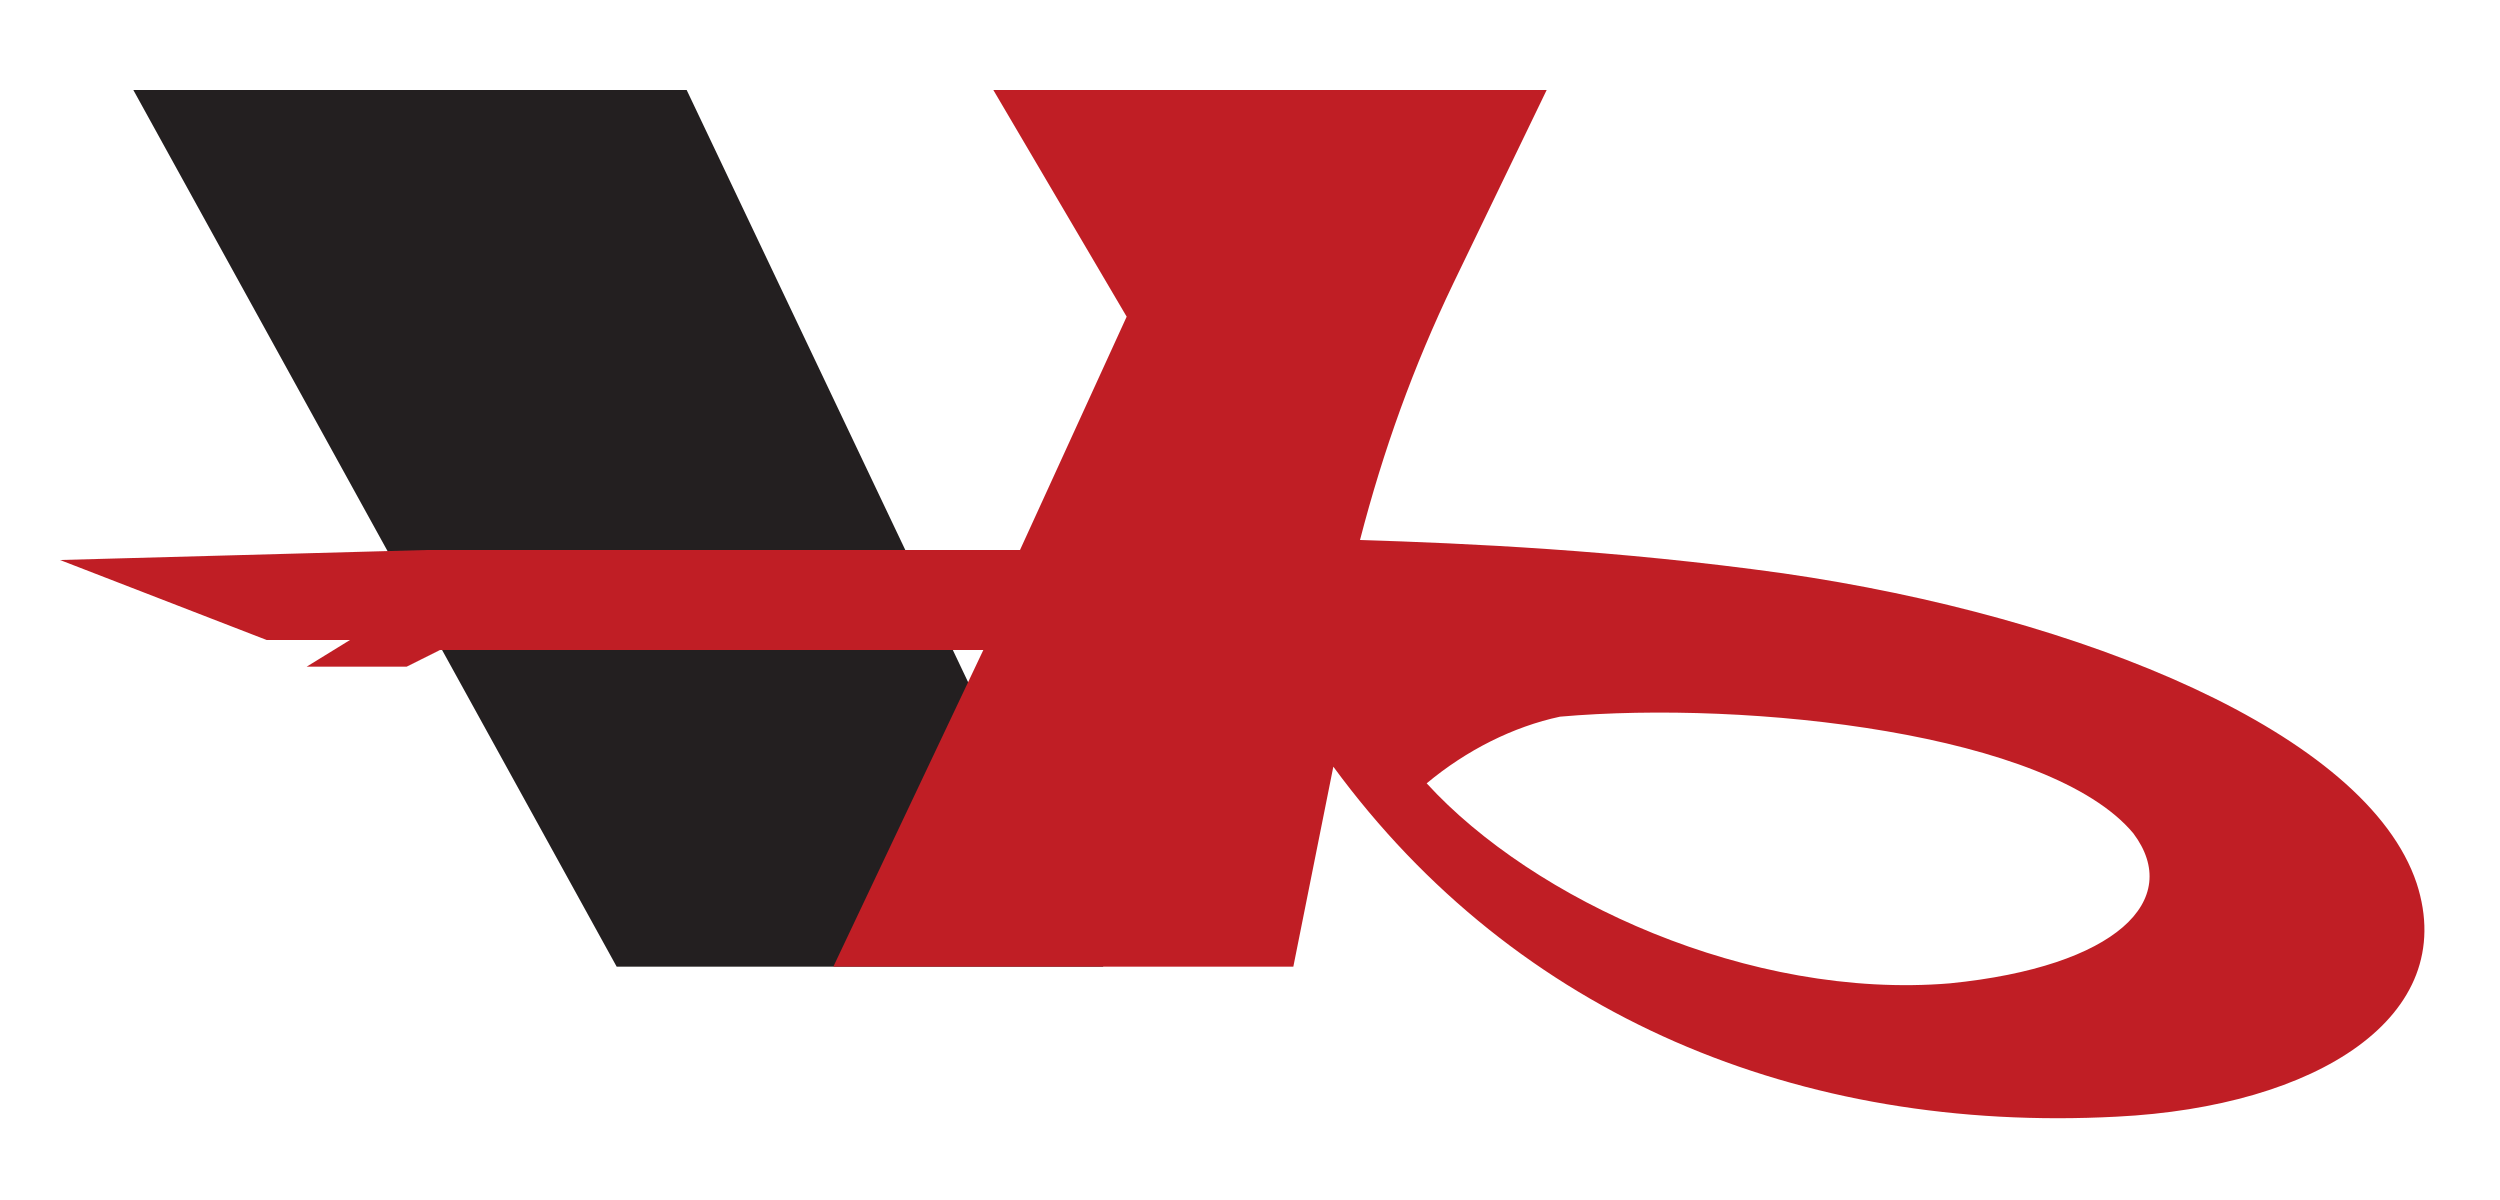
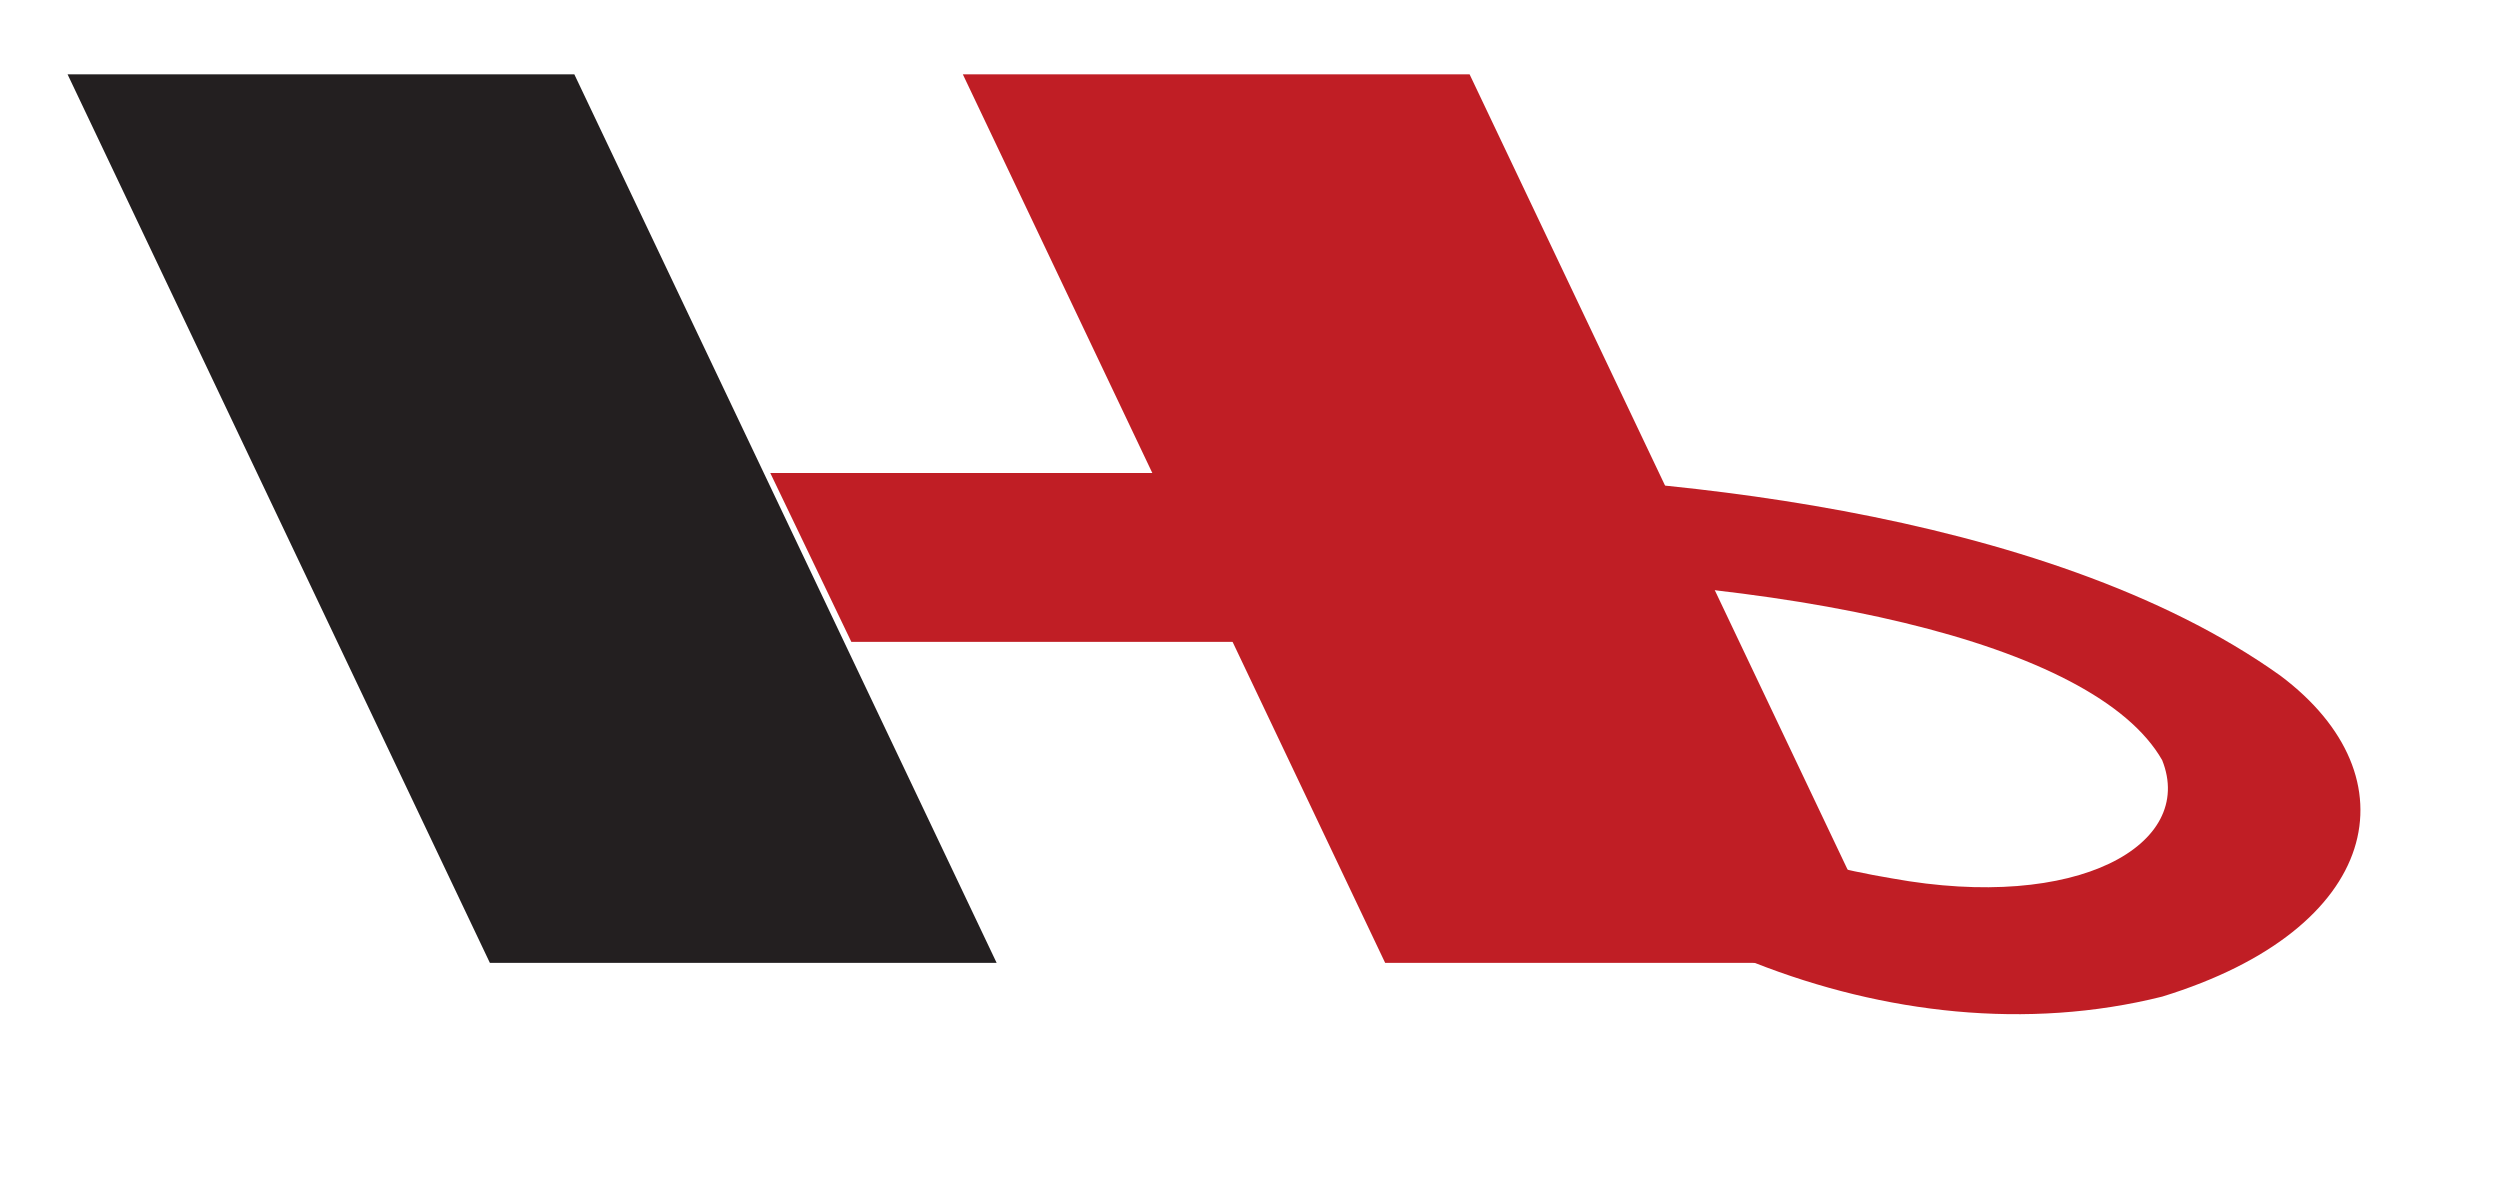
- <svg xmlns="http://www.w3.org/2000/svg" viewBox="120 200 750 360" width="100%" height="100%">
-   <polygon points="160,227 326,227 451,490 305,490" fill="#231F20" />
-   <path fill-rule="evenodd" fill="#C01E25" d="     M 418,227     L 584,227     L 556,285     C 544,310 535,335 528,362     C 560,363 605,365 655,372     C 745,385 830,420 845,465     C 858,505 815,532 755,535     C 660,540 575,505 520,430     L 508,490     L 370,490     L 415,395     L 252,395     L 242,400     L 212,400     L 225,392     L 200,392     L 138,368     L 248,365     L 426,365     L 458,295     Z     M 588,415     C 645,410 735,420 760,450     C 775,470 755,490 705,495     C 645,500 580,470 548,435     C 560,425 574,418 588,415     Z   " />
+ <svg xmlns="http://www.w3.org/2000/svg" viewBox="140 205 740 350" width="100%" height="100%">
+   <polygon points="160,227 310,227 435,490 285,490" fill="#231F20" />
+   <polygon points="425,227 575,227 700,490 550,490" fill="#C01E25" />
+   <polygon points="368,345 484,345 508,395 392,395" fill="#C01E25" />
+   <path fill="#C01E25" fill-rule="evenodd" d="       M 560,345       C 625,345 745,355 815,405       C 855,435 845,480 780,500       C 700,520 610,480 565,420       C 595,425 640,455 700,465       C 755,475 790,455 780,430       C 760,395 670,375 560,375       Z     " />
</svg>
